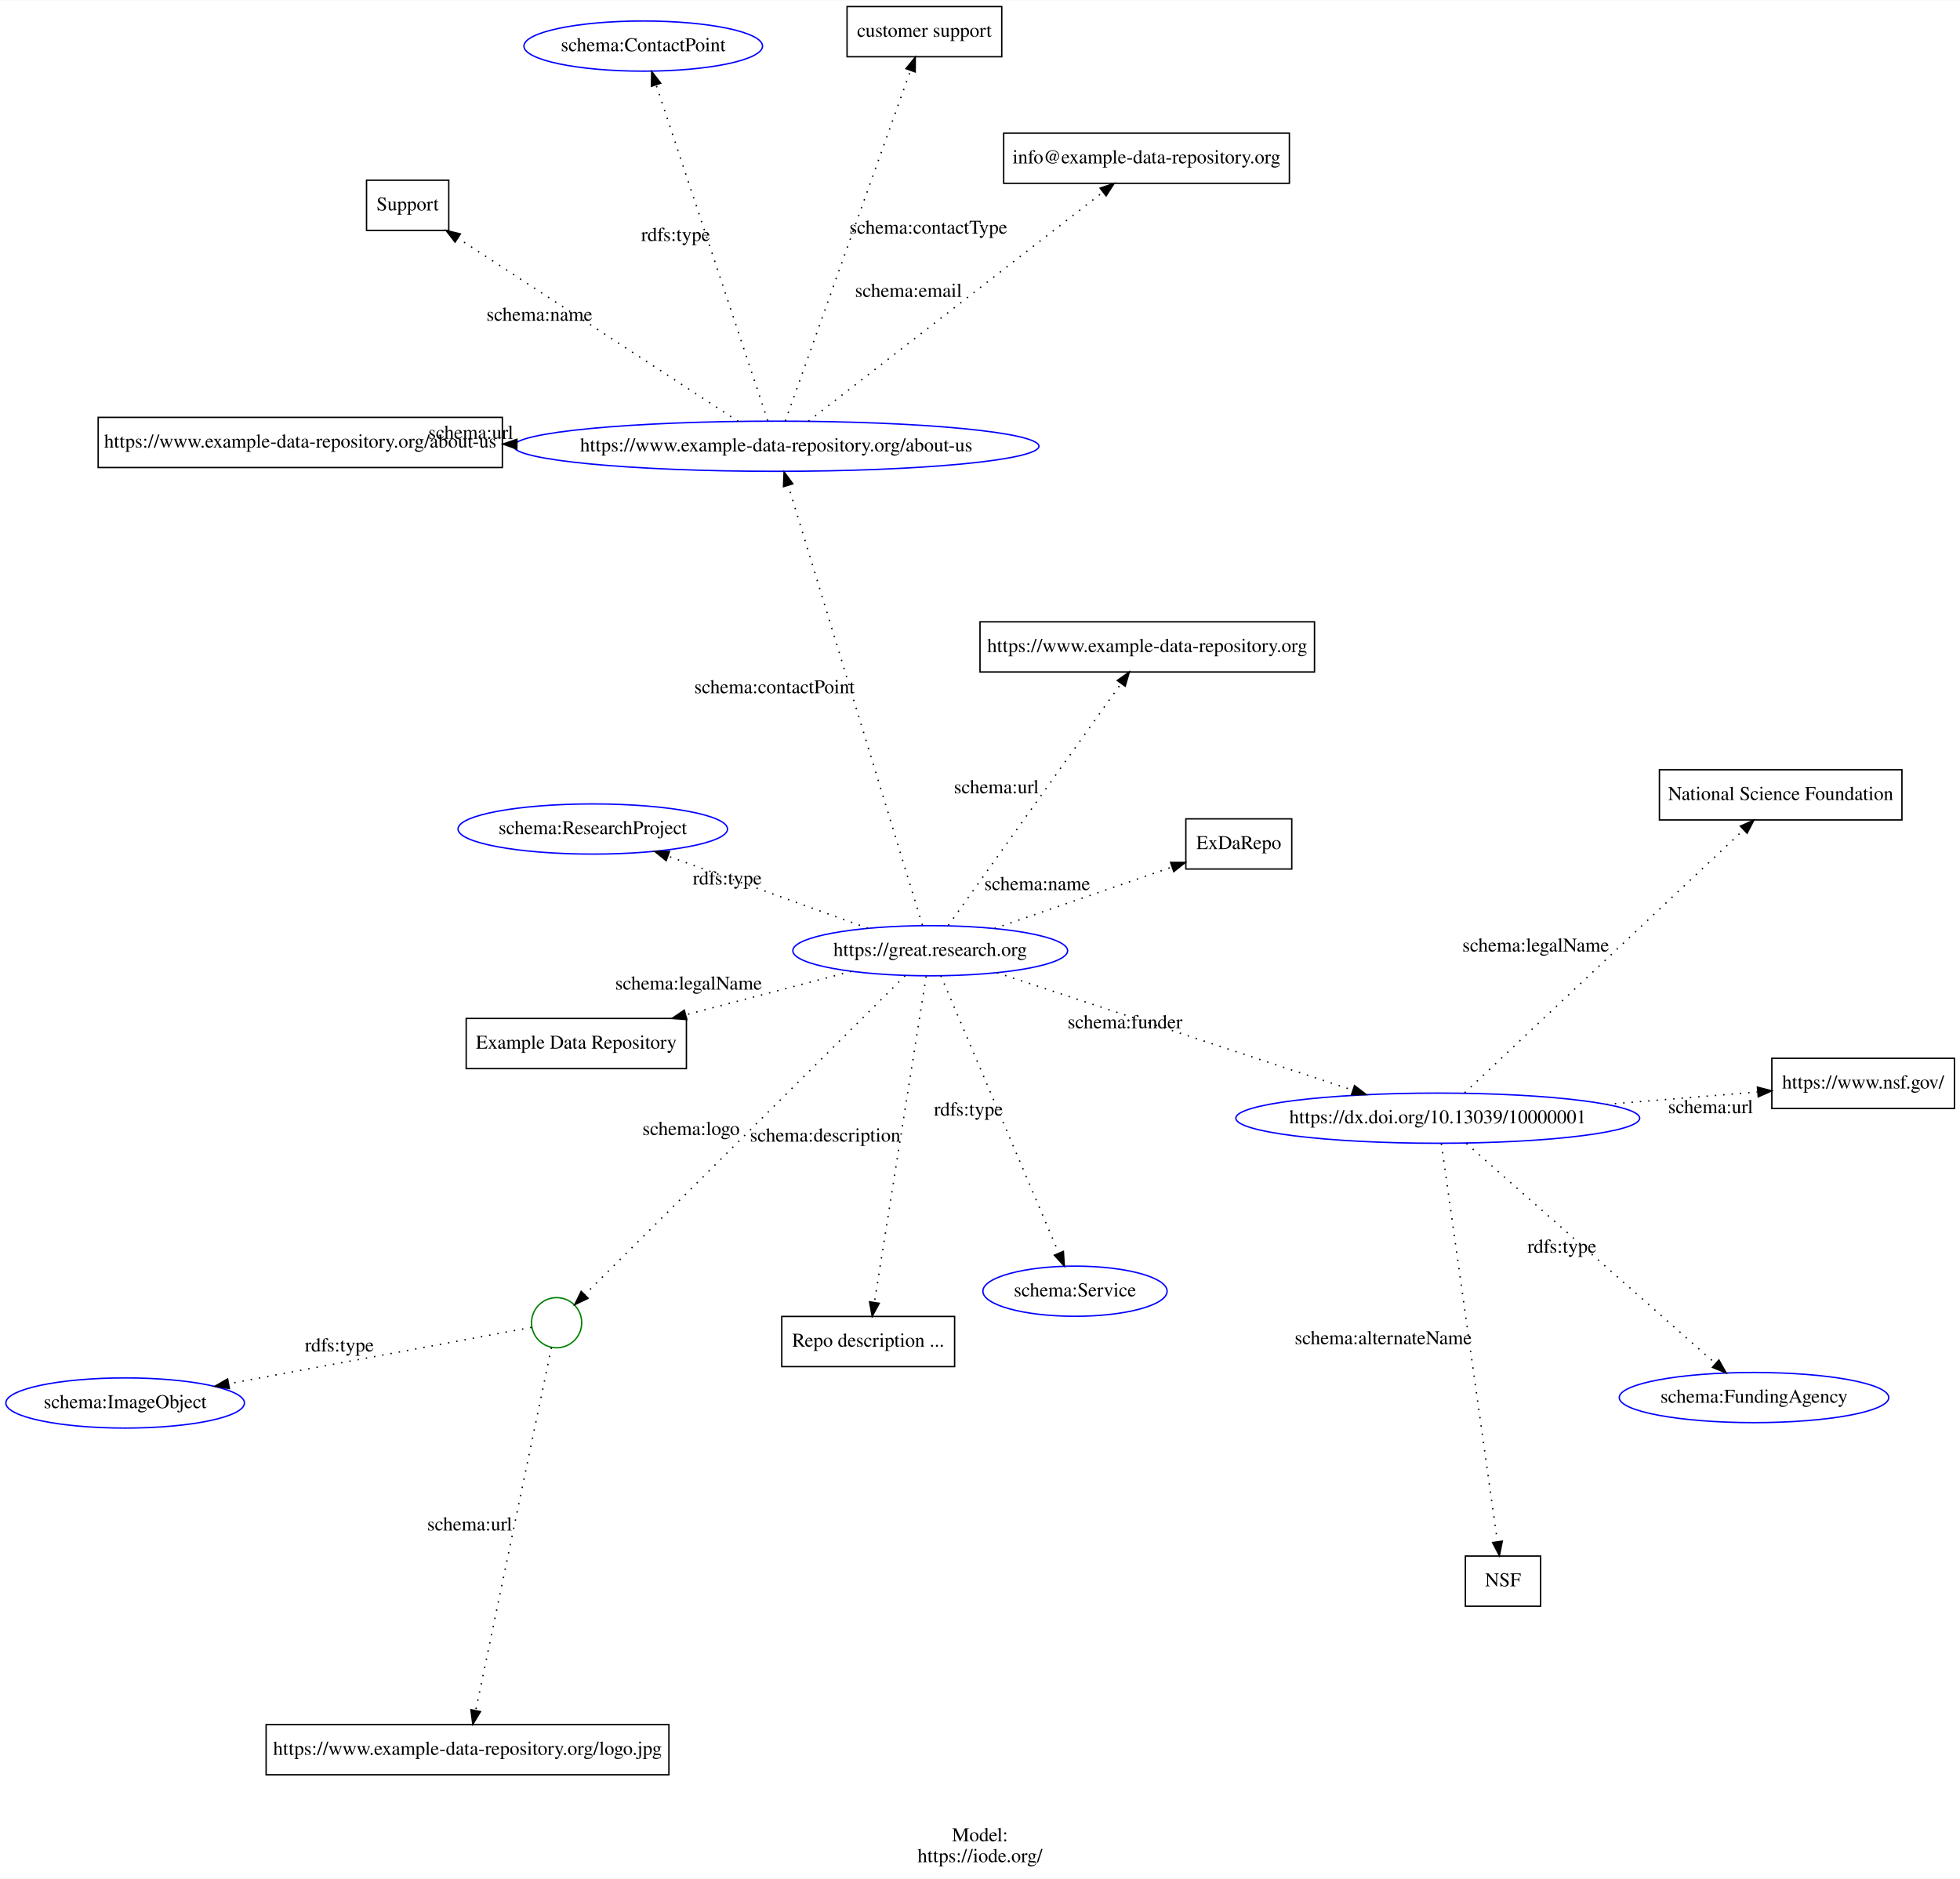
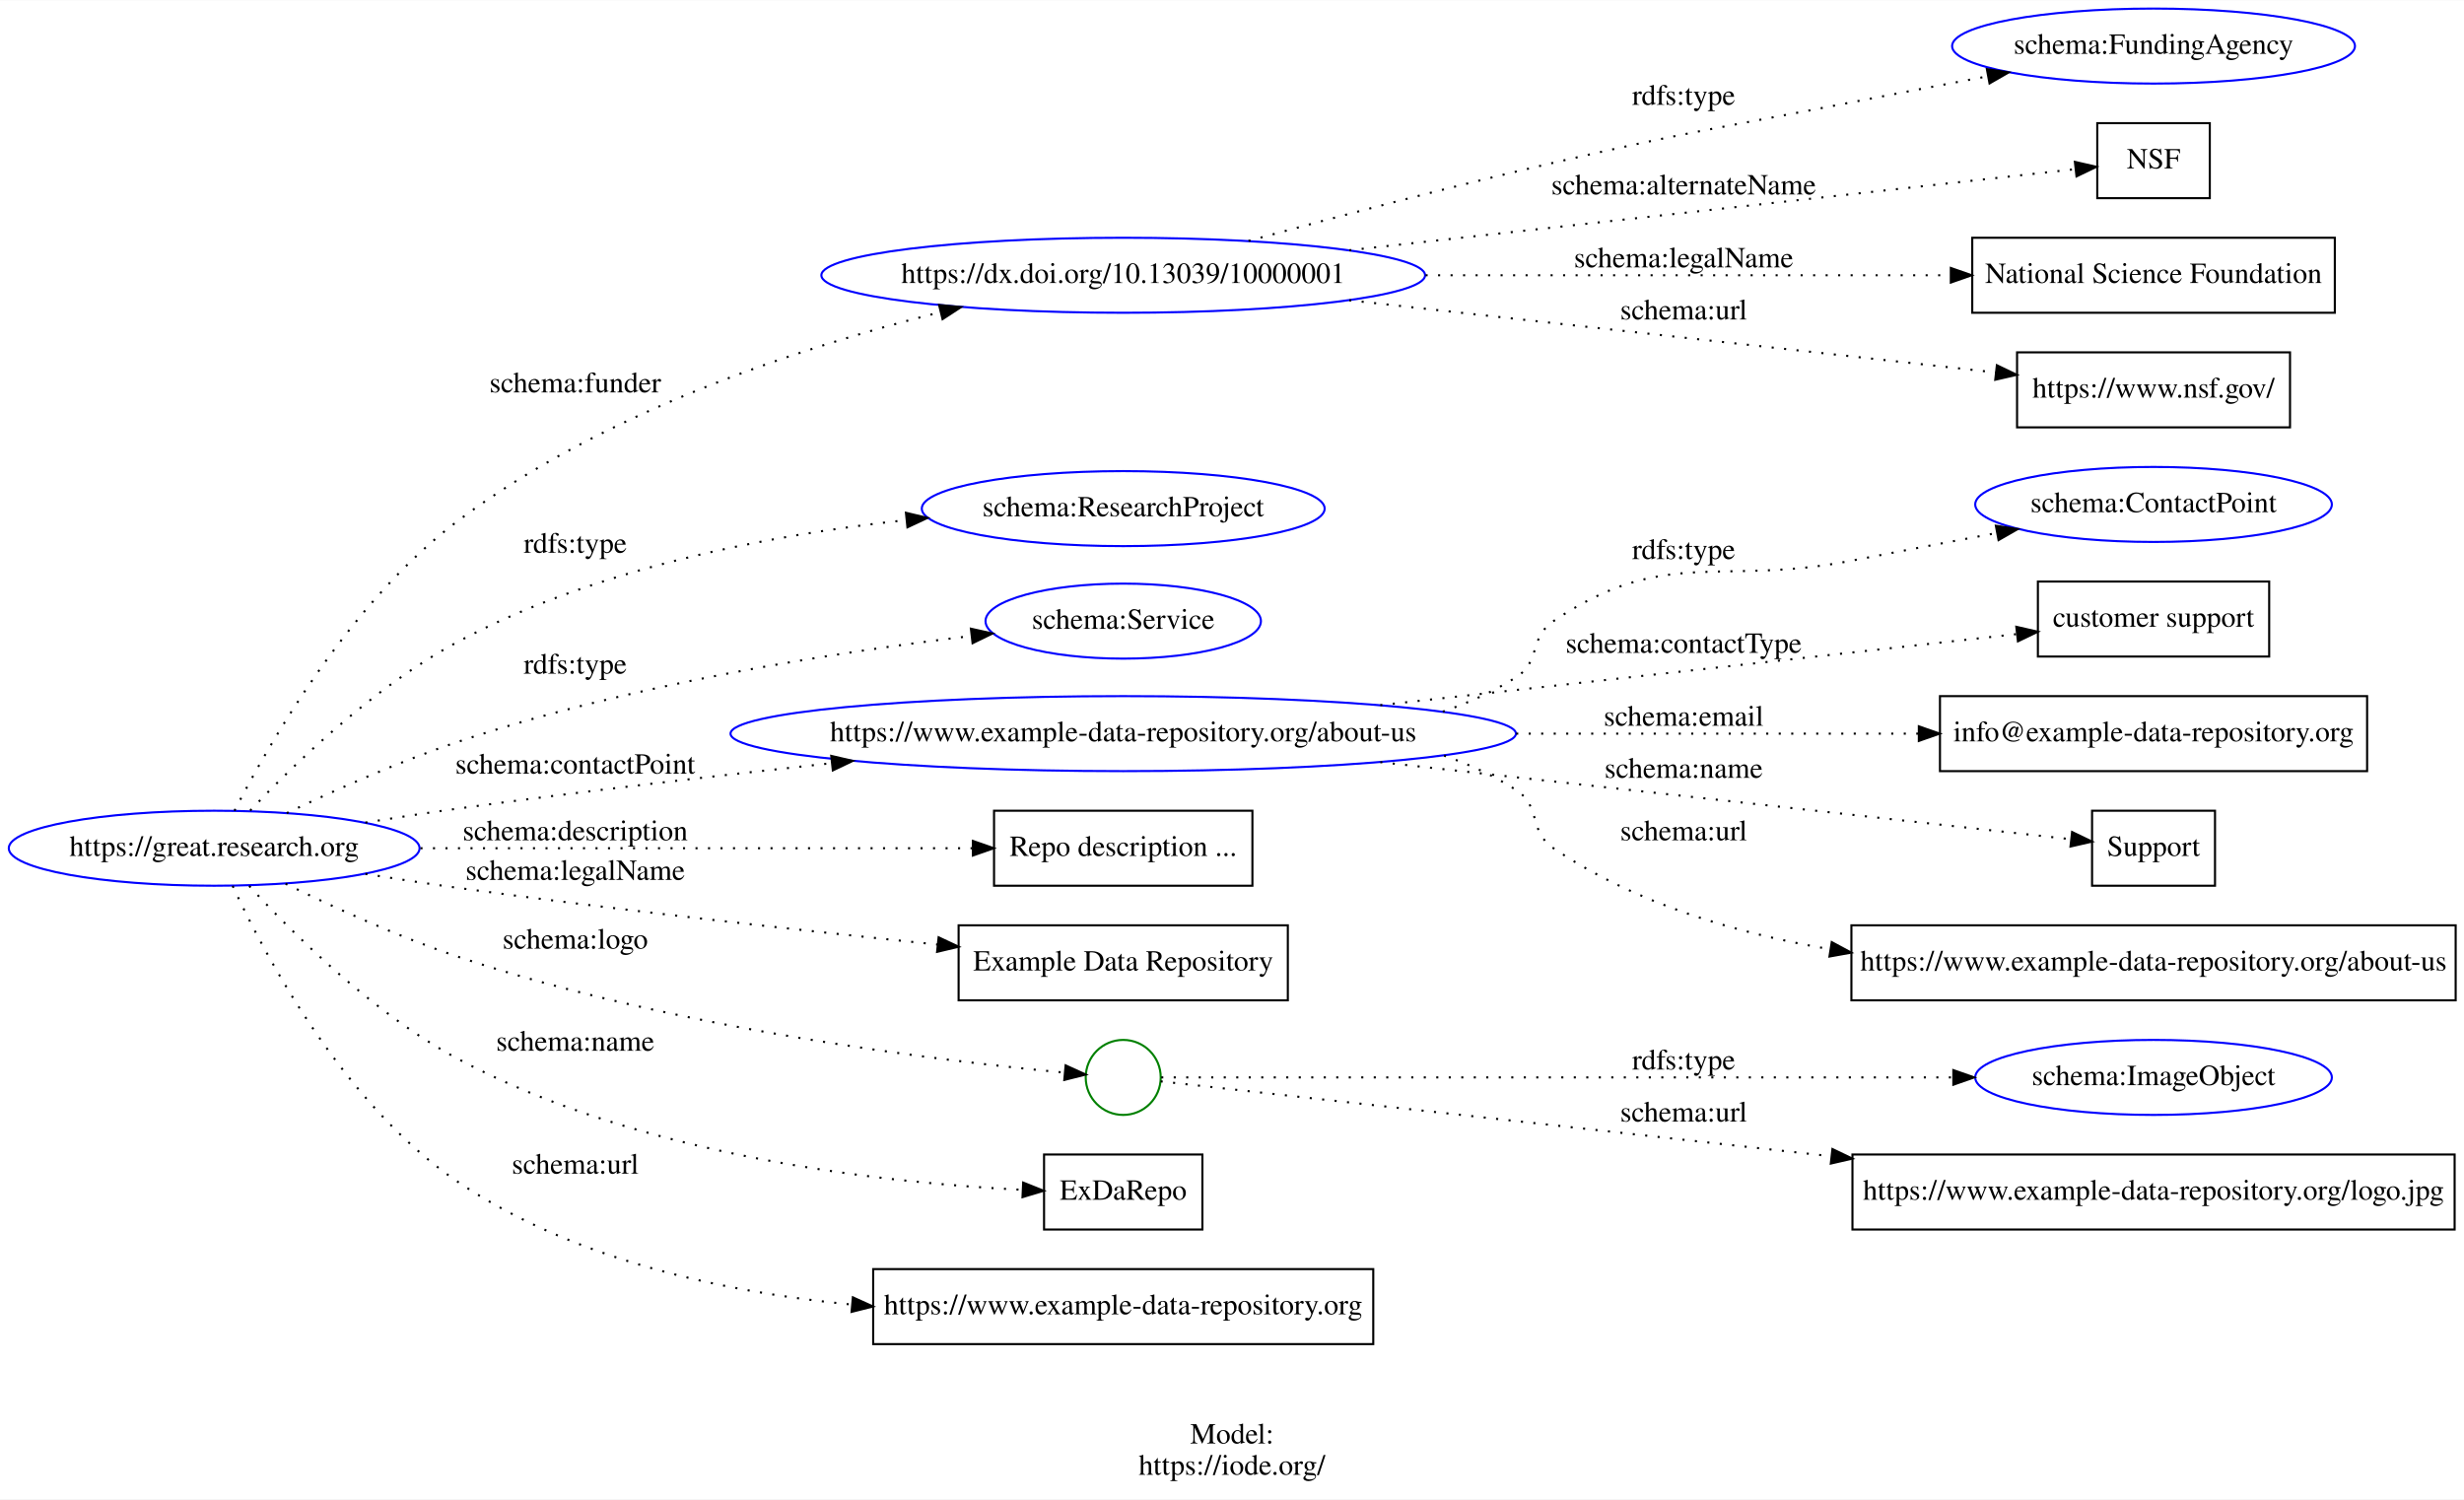
- <svg xmlns="http://www.w3.org/2000/svg" width="1406pt" height="1348pt" viewBox="0.00 0.00 1406.28 1347.84">
-   <g id="graph0" class="graph" transform="scale(1 1) rotate(0) translate(4 1343.84)">
-     <polygon fill="white" stroke="transparent" points="-4,4 -4,-1343.84 1402.28,-1343.84 1402.28,4 -4,4" />
-     <text text-anchor="middle" x="699.14" y="-22.8" font-family="Times,serif" font-size="14.00">Model:</text>
-     <text text-anchor="middle" x="699.14" y="-7.8" font-family="Times,serif" font-size="14.00">https://iode.org/</text>
+ <svg xmlns="http://www.w3.org/2000/svg" width="1183pt" height="720pt" viewBox="0.00 0.00 1182.55 719.50">
+   <g id="graph0" class="graph" transform="scale(1 1) rotate(0) translate(4 715.5)">
+     <polygon fill="white" stroke="transparent" points="-4,4 -4,-715.5 1178.55,-715.5 1178.55,4 -4,4" />
+     <text text-anchor="middle" x="587.27" y="-22.8" font-family="Times,serif" font-size="14.00">Model:</text>
+     <text text-anchor="middle" x="587.27" y="-7.8" font-family="Times,serif" font-size="14.00">https://iode.org/</text>
    <g id="node1" class="node">
-       <ellipse fill="none" stroke="blue" cx="1027.58" cy="-541.67" rx="144.87" ry="18" />
-       <text text-anchor="middle" x="1027.58" y="-537.97" font-family="Times,serif" font-size="14.00">https://dx.doi.org/10.13039/10000001</text>
+       <ellipse fill="none" stroke="blue" cx="535.07" cy="-583.5" rx="144.87" ry="18" />
+       <text text-anchor="middle" x="535.07" y="-579.8" font-family="Times,serif" font-size="14.00">https://dx.doi.org/10.13039/10000001</text>
    </g>
    <g id="node2" class="node">
-       <ellipse fill="none" stroke="blue" cx="1254.49" cy="-341.19" rx="96.68" ry="18" />
-       <text text-anchor="middle" x="1254.49" y="-337.49" font-family="Times,serif" font-size="14.00">schema:FundingAgency</text>
+       <ellipse fill="none" stroke="blue" cx="1029.55" cy="-693.5" rx="96.68" ry="18" />
+       <text text-anchor="middle" x="1029.55" y="-689.8" font-family="Times,serif" font-size="14.00">schema:FundingAgency</text>
    </g>
    <g id="edge1" class="edge">
-       <path fill="none" stroke="black" stroke-dasharray="1,5" d="M1048.12,-523.52C1089.06,-487.35 1180.86,-406.24 1226.96,-365.51" />
-       <polygon fill="black" stroke="black" points="1229.31,-368.11 1234.49,-358.86 1224.67,-362.86 1229.31,-368.11" />
-       <text text-anchor="middle" x="1116.66" y="-445.12" font-family="Times,serif" font-size="14.00">rdfs:type</text>
+       <path fill="none" stroke="black" stroke-dasharray="1,5" d="M595.19,-599.99C636.13,-611.18 691.97,-625.97 741.55,-637.5 804.71,-652.19 820.9,-654.08 884.55,-666.5 905.78,-670.64 928.79,-675.01 950.06,-679" />
+       <polygon fill="black" stroke="black" points="949.55,-682.47 960.02,-680.86 950.84,-675.58 949.55,-682.47" />
+       <text text-anchor="middle" x="804.05" y="-665.3" font-family="Times,serif" font-size="14.00">rdfs:type</text>
    </g>
    <g id="node3" class="node">
-       <polygon fill="none" stroke="black" points="1047.38,-191.46 1047.38,-227.46 1101.38,-227.46 1101.38,-191.46 1047.38,-191.46" />
-       <text text-anchor="middle" x="1074.38" y="-205.76" font-family="Times,serif" font-size="14.00">NSF</text>
+       <polygon fill="none" stroke="black" points="1002.55,-620.5 1002.55,-656.5 1056.55,-656.5 1056.55,-620.5 1002.55,-620.5" />
+       <text text-anchor="middle" x="1029.55" y="-634.8" font-family="Times,serif" font-size="14.00">NSF</text>
    </g>
    <g id="edge2" class="edge">
-       <path fill="none" stroke="black" stroke-dasharray="1,5" d="M1030.16,-523.33C1037.91,-468.32 1061.01,-304.34 1070.37,-237.89" />
-       <polygon fill="black" stroke="black" points="1073.87,-238.13 1071.8,-227.74 1066.94,-237.15 1073.87,-238.13" />
-       <text text-anchor="middle" x="988.46" y="-379.47" font-family="Times,serif" font-size="14.00">schema:alternateName</text>
+       <path fill="none" stroke="black" stroke-dasharray="1,5" d="M643.53,-595.5C753.87,-607.82 919.38,-626.31 992.09,-634.43" />
+       <polygon fill="black" stroke="black" points="991.8,-637.92 1002.13,-635.55 992.58,-630.96 991.8,-637.92" />
+       <text text-anchor="middle" x="804.05" y="-622.3" font-family="Times,serif" font-size="14.00">schema:alternateName</text>
    </g>
    <g id="node4" class="node">
-       <polygon fill="none" stroke="black" points="1186.62,-755.68 1186.62,-791.68 1360.62,-791.68 1360.62,-755.68 1186.62,-755.68" />
-       <text text-anchor="middle" x="1273.62" y="-769.98" font-family="Times,serif" font-size="14.00">National Science Foundation</text>
+       <polygon fill="none" stroke="black" points="942.55,-565.5 942.55,-601.5 1116.55,-601.5 1116.55,-565.5 942.55,-565.5" />
+       <text text-anchor="middle" x="1029.55" y="-579.8" font-family="Times,serif" font-size="14.00">National Science Foundation</text>
    </g>
    <g id="edge3" class="edge">
-       <path fill="none" stroke="black" stroke-dasharray="1,5" d="M1046.89,-559.87C1090.54,-601.04 1196.94,-701.37 1246.89,-748.47" />
-       <polygon fill="black" stroke="black" points="1244.72,-751.24 1254.4,-755.55 1249.53,-746.15 1244.72,-751.24" />
-       <text text-anchor="middle" x="1097.87" y="-661.25" font-family="Times,serif" font-size="14.00">schema:legalName</text>
+       <path fill="none" stroke="black" stroke-dasharray="1,5" d="M680.17,-583.5C761.2,-583.5 860.17,-583.5 931.89,-583.5" />
+       <polygon fill="black" stroke="black" points="932.26,-587 942.26,-583.5 932.26,-580 932.26,-587" />
+       <text text-anchor="middle" x="804.05" y="-587.3" font-family="Times,serif" font-size="14.00">schema:legalName</text>
    </g>
    <g id="node5" class="node">
-       <polygon fill="none" stroke="black" points="1267.28,-548.65 1267.28,-584.65 1398.28,-584.65 1398.28,-548.65 1267.28,-548.65" />
-       <text text-anchor="middle" x="1332.78" y="-562.95" font-family="Times,serif" font-size="14.00">https://www.nsf.gov/</text>
+       <polygon fill="none" stroke="black" points="964.05,-510.5 964.05,-546.5 1095.05,-546.5 1095.05,-510.5 964.05,-510.5" />
+       <text text-anchor="middle" x="1029.55" y="-524.8" font-family="Times,serif" font-size="14.00">https://www.nsf.gov/</text>
    </g>
    <g id="edge4" class="edge">
-       <path fill="none" stroke="black" stroke-dasharray="1,5" d="M1148.64,-551.58C1185.14,-554.57 1224.14,-557.76 1256.82,-560.43" />
-       <polygon fill="black" stroke="black" points="1256.94,-563.95 1267.2,-561.28 1257.52,-556.98 1256.94,-563.95" />
-       <text text-anchor="middle" x="1223.29" y="-545.24" font-family="Times,serif" font-size="14.00">schema:url</text>
+       <path fill="none" stroke="black" stroke-dasharray="1,5" d="M643.53,-571.5C737.4,-561.01 871.22,-546.07 953.84,-536.84" />
+       <polygon fill="black" stroke="black" points="954.36,-540.31 963.9,-535.72 953.58,-533.35 954.36,-540.31" />
+       <text text-anchor="middle" x="804.05" y="-562.3" font-family="Times,serif" font-size="14.00">schema:url</text>
    </g>
    <g id="node6" class="node">
-       <ellipse fill="none" stroke="blue" cx="663.42" cy="-661.83" rx="98.58" ry="18" />
-       <text text-anchor="middle" x="663.42" y="-658.13" font-family="Times,serif" font-size="14.00">https://great.research.org</text>
+       <ellipse fill="none" stroke="blue" cx="98.79" cy="-308.5" rx="98.58" ry="18" />
+       <text text-anchor="middle" x="98.79" y="-304.8" font-family="Times,serif" font-size="14.00">https://great.research.org</text>
    </g>
    <g id="edge9" class="edge">
-       <path fill="none" stroke="black" stroke-dasharray="1,5" d="M711.4,-645.99C776.97,-624.36 894.62,-585.54 966.44,-561.84" />
-       <polygon fill="black" stroke="black" points="967.86,-565.06 976.26,-558.6 965.67,-558.41 967.86,-565.06" />
-       <text text-anchor="middle" x="803.18" y="-606.15" font-family="Times,serif" font-size="14.00">schema:funder</text>
+       <path fill="none" stroke="black" stroke-dasharray="1,5" d="M108.53,-326.46C125.08,-358.71 164.03,-426.71 215.58,-465.5 284.74,-517.54 379.29,-548.7 447.38,-565.81" />
+       <polygon fill="black" stroke="black" points="446.69,-569.24 457.23,-568.23 448.36,-562.44 446.69,-569.24" />
+       <text text-anchor="middle" x="272.08" y="-527.3" font-family="Times,serif" font-size="14.00">schema:funder</text>
    </g>
    <g id="node7" class="node">
-       <ellipse fill="none" stroke="blue" cx="421.31" cy="-749.17" rx="96.68" ry="18" />
-       <text text-anchor="middle" x="421.31" y="-745.47" font-family="Times,serif" font-size="14.00">schema:ResearchProject</text>
+       <ellipse fill="none" stroke="blue" cx="535.07" cy="-471.5" rx="96.68" ry="18" />
+       <text text-anchor="middle" x="535.07" y="-467.8" font-family="Times,serif" font-size="14.00">schema:ResearchProject</text>
    </g>
    <g id="edge5" class="edge">
-       <path fill="none" stroke="black" stroke-dasharray="1,5" d="M618.73,-677.95C578.21,-692.57 518.39,-714.15 475.23,-729.72" />
-       <polygon fill="black" stroke="black" points="473.96,-726.46 465.74,-733.14 476.33,-733.04 473.96,-726.46" />
-       <text text-anchor="middle" x="517.81" y="-709.32" font-family="Times,serif" font-size="14.00">rdfs:type</text>
+       <path fill="none" stroke="black" stroke-dasharray="1,5" d="M116.05,-326.55C136.99,-348.72 175.47,-386.04 215.58,-407.5 282.02,-443.05 365.85,-458.92 430.83,-465.98" />
+       <polygon fill="black" stroke="black" points="430.79,-469.49 441.09,-467.04 431.51,-462.53 430.79,-469.49" />
+       <text text-anchor="middle" x="272.08" y="-450.3" font-family="Times,serif" font-size="14.00">rdfs:type</text>
    </g>
    <g id="node8" class="node">
-       <ellipse fill="none" stroke="blue" cx="767.3" cy="-417.5" rx="66.09" ry="18" />
-       <text text-anchor="middle" x="767.3" y="-413.8" font-family="Times,serif" font-size="14.00">schema:Service</text>
+       <ellipse fill="none" stroke="blue" cx="535.07" cy="-417.5" rx="66.09" ry="18" />
+       <text text-anchor="middle" x="535.07" y="-413.8" font-family="Times,serif" font-size="14.00">schema:Service</text>
    </g>
    <g id="edge6" class="edge">
-       <path fill="none" stroke="black" stroke-dasharray="1,5" d="M671.05,-643.86C689.07,-601.5 734.28,-495.17 755.7,-444.79" />
-       <polygon fill="black" stroke="black" points="758.96,-446.07 759.65,-435.49 752.52,-443.33 758.96,-446.07" />
-       <text text-anchor="middle" x="690.84" y="-543.52" font-family="Times,serif" font-size="14.00">rdfs:type</text>
+       <path fill="none" stroke="black" stroke-dasharray="1,5" d="M133.6,-325.35C156.35,-336.2 187.26,-350 215.58,-359.5 297.77,-387.07 396.54,-402.47 462.07,-410.36" />
+       <polygon fill="black" stroke="black" points="461.96,-413.87 472.3,-411.56 462.77,-406.92 461.96,-413.87" />
+       <text text-anchor="middle" x="272.08" y="-392.3" font-family="Times,serif" font-size="14.00">rdfs:type</text>
    </g>
    <g id="node9" class="node">
-       <ellipse fill="none" stroke="blue" cx="552.96" cy="-1023.84" rx="188.47" ry="18" />
-       <text text-anchor="middle" x="552.96" y="-1020.14" font-family="Times,serif" font-size="14.00">https://www.example-data-repository.org/about-us</text>
+       <ellipse fill="none" stroke="blue" cx="535.07" cy="-363.5" rx="188.47" ry="18" />
+       <text text-anchor="middle" x="535.07" y="-359.8" font-family="Times,serif" font-size="14.00">https://www.example-data-repository.org/about-us</text>
    </g>
    <g id="edge7" class="edge">
-       <path fill="none" stroke="black" stroke-dasharray="1,5" d="M657.79,-680.28C639.73,-739.47 583.16,-924.84 561.51,-995.81" />
-       <polygon fill="black" stroke="black" points="558.15,-994.84 558.57,-1005.42 564.84,-996.88 558.15,-994.84" />
-       <text text-anchor="middle" x="551.69" y="-846.6" font-family="Times,serif" font-size="14.00">schema:contactPoint</text>
+       <path fill="none" stroke="black" stroke-dasharray="1,5" d="M171.36,-320.82C185.97,-323.17 201.26,-325.52 215.58,-327.5 274.34,-335.64 339.38,-343.24 395.29,-349.34" />
+       <polygon fill="black" stroke="black" points="394.94,-352.82 405.26,-350.42 395.7,-345.86 394.94,-352.82" />
+       <text text-anchor="middle" x="272.08" y="-344.3" font-family="Times,serif" font-size="14.00">schema:contactPoint</text>
    </g>
    <g id="node10" class="node">
-       <polygon fill="none" stroke="black" points="556.92,-363.39 556.92,-399.39 680.92,-399.39 680.92,-363.39 556.92,-363.39" />
-       <text text-anchor="middle" x="618.92" y="-377.69" font-family="Times,serif" font-size="14.00">Repo description ...</text>
+       <polygon fill="none" stroke="black" points="473.07,-290.5 473.07,-326.5 597.07,-326.5 597.07,-290.5 473.07,-290.5" />
+       <text text-anchor="middle" x="535.07" y="-304.8" font-family="Times,serif" font-size="14.00">Repo description ...</text>
    </g>
    <g id="edge8" class="edge">
-       <path fill="none" stroke="black" stroke-dasharray="1,5" d="M660.5,-643.43C652.9,-595.58 632.5,-466.98 623.41,-409.65" />
-       <polygon fill="black" stroke="black" points="626.82,-408.82 621.79,-399.5 619.9,-409.92 626.82,-408.82" />
-       <text text-anchor="middle" x="588.08" y="-524.86" font-family="Times,serif" font-size="14.00">schema:description</text>
+       <path fill="none" stroke="black" stroke-dasharray="1,5" d="M197.79,-308.5C278.27,-308.5 390.36,-308.5 462.57,-308.5" />
+       <polygon fill="black" stroke="black" points="462.93,-312 472.93,-308.5 462.93,-305 462.93,-312" />
+       <text text-anchor="middle" x="272.08" y="-312.3" font-family="Times,serif" font-size="14.00">schema:description</text>
    </g>
    <g id="node11" class="node">
-       <polygon fill="none" stroke="black" points="330.49,-577.24 330.49,-613.24 488.49,-613.24 488.49,-577.24 330.49,-577.24" />
-       <text text-anchor="middle" x="409.49" y="-591.54" font-family="Times,serif" font-size="14.00">Example Data Repository</text>
+       <polygon fill="none" stroke="black" points="456.07,-235.5 456.07,-271.5 614.07,-271.5 614.07,-235.5 456.07,-235.5" />
+       <text text-anchor="middle" x="535.07" y="-249.8" font-family="Times,serif" font-size="14.00">Example Data Repository</text>
    </g>
    <g id="edge10" class="edge">
-       <path fill="none" stroke="black" stroke-dasharray="1,5" d="M606.75,-646.97C571.86,-637.82 526.63,-625.96 488.29,-615.91" />
-       <polygon fill="black" stroke="black" points="488.75,-612.41 478.19,-613.26 486.97,-619.18 488.75,-612.41" />
-       <text text-anchor="middle" x="490.07" y="-633.94" font-family="Times,serif" font-size="14.00">schema:legalName</text>
+       <path fill="none" stroke="black" stroke-dasharray="1,5" d="M171.36,-296.18C185.97,-293.83 201.26,-291.48 215.58,-289.5 293.28,-278.74 381.97,-268.92 445.99,-262.26" />
+       <polygon fill="black" stroke="black" points="446.47,-265.73 456.05,-261.22 445.74,-258.77 446.47,-265.73" />
+       <text text-anchor="middle" x="272.08" y="-293.3" font-family="Times,serif" font-size="14.00">schema:legalName</text>
    </g>
    <g id="node12" class="node">
-       <ellipse fill="none" stroke="green" cx="395.37" cy="-394.9" rx="18" ry="18" />
+       <ellipse fill="none" stroke="green" cx="535.07" cy="-198.5" rx="18" ry="18" />
    </g>
    <g id="edge11" class="edge">
-       <path fill="none" stroke="black" stroke-dasharray="1,5" d="M645.41,-643.9C597.29,-595.98 465.93,-465.16 415.47,-414.92" />
-       <polygon fill="black" stroke="black" points="417.92,-412.42 408.37,-407.84 412.98,-417.38 417.92,-412.42" />
-       <text text-anchor="middle" x="491.82" y="-529.6" font-family="Times,serif" font-size="14.00">schema:logo</text>
+       <path fill="none" stroke="black" stroke-dasharray="1,5" d="M133.04,-291.46C155.81,-280.32 186.96,-266.1 215.58,-256.5 319.99,-221.48 451.14,-206.09 506.94,-200.8" />
+       <polygon fill="black" stroke="black" points="507.42,-204.27 517.06,-199.87 506.79,-197.3 507.42,-204.27" />
+       <text text-anchor="middle" x="272.08" y="-260.3" font-family="Times,serif" font-size="14.00">schema:logo</text>
    </g>
    <g id="node13" class="node">
-       <polygon fill="none" stroke="black" points="846.83,-720.46 846.83,-756.46 922.83,-756.46 922.83,-720.46 846.83,-720.46" />
-       <text text-anchor="middle" x="884.83" y="-734.76" font-family="Times,serif" font-size="14.00">ExDaRepo</text>
+       <polygon fill="none" stroke="black" points="497.07,-125.5 497.07,-161.5 573.07,-161.5 573.07,-125.5 497.07,-125.5" />
+       <text text-anchor="middle" x="535.07" y="-139.8" font-family="Times,serif" font-size="14.00">ExDaRepo</text>
    </g>
    <g id="edge12" class="edge">
-       <path fill="none" stroke="black" stroke-dasharray="1,5" d="M709.56,-677.8C746.79,-690.68 798.99,-708.75 836.73,-721.81" />
-       <polygon fill="black" stroke="black" points="835.89,-725.22 846.48,-725.19 838.18,-718.61 835.89,-725.22" />
-       <text text-anchor="middle" x="740.21" y="-705.36" font-family="Times,serif" font-size="14.00">schema:name</text>
+       <path fill="none" stroke="black" stroke-dasharray="1,5" d="M115.59,-290.42C136.34,-267.78 174.92,-229.33 215.58,-207.5 303.37,-160.37 421.66,-147.81 486.55,-144.55" />
+       <polygon fill="black" stroke="black" points="487.05,-148.03 496.88,-144.09 486.73,-141.04 487.05,-148.03" />
+       <text text-anchor="middle" x="272.08" y="-211.3" font-family="Times,serif" font-size="14.00">schema:name</text>
    </g>
    <g id="node14" class="node">
-       <polygon fill="none" stroke="black" points="699.14,-861.85 699.14,-897.85 939.14,-897.85 939.14,-861.85 699.14,-861.85" />
-       <text text-anchor="middle" x="819.14" y="-876.15" font-family="Times,serif" font-size="14.00">https://www.example-data-repository.org</text>
+       <polygon fill="none" stroke="black" points="415.07,-70.5 415.07,-106.5 655.07,-106.5 655.07,-70.5 415.07,-70.5" />
+       <text text-anchor="middle" x="535.07" y="-84.8" font-family="Times,serif" font-size="14.00">https://www.example-data-repository.org</text>
    </g>
    <g id="edge13" class="edge">
-       <path fill="none" stroke="black" stroke-dasharray="1,5" d="M676.43,-680.04C703.97,-718.61 768.29,-808.66 800.32,-853.51" />
-       <polygon fill="black" stroke="black" points="797.62,-855.74 806.28,-861.84 803.31,-851.67 797.62,-855.74" />
-       <text text-anchor="middle" x="710.88" y="-774.79" font-family="Times,serif" font-size="14.00">schema:url</text>
+       <path fill="none" stroke="black" stroke-dasharray="1,5" d="M107.66,-290.42C123.2,-256.97 161.08,-185.43 215.58,-148.5 270.73,-111.13 343,-95.49 404.75,-89.48" />
+       <polygon fill="black" stroke="black" points="405.32,-92.94 414.96,-88.56 404.69,-85.97 405.32,-92.94" />
+       <text text-anchor="middle" x="272.08" y="-152.3" font-family="Times,serif" font-size="14.00">schema:url</text>
    </g>
    <g id="node15" class="node">
-       <ellipse fill="none" stroke="blue" cx="457.51" cy="-1310.99" rx="85.59" ry="18" />
-       <text text-anchor="middle" x="457.51" y="-1307.29" font-family="Times,serif" font-size="14.00">schema:ContactPoint</text>
+       <ellipse fill="none" stroke="blue" cx="1029.55" cy="-473.5" rx="85.59" ry="18" />
+       <text text-anchor="middle" x="1029.55" y="-469.8" font-family="Times,serif" font-size="14.00">schema:ContactPoint</text>
    </g>
    <g id="edge14" class="edge">
-       <path fill="none" stroke="black" stroke-dasharray="1,5" d="M546.84,-1042.24C530.58,-1091.16 486.19,-1224.72 466.79,-1283.08" />
-       <polygon fill="black" stroke="black" points="463.41,-1282.15 463.58,-1292.74 470.05,-1284.35 463.41,-1282.15" />
-       <text text-anchor="middle" x="480.75" y="-1171.15" font-family="Times,serif" font-size="14.00">rdfs:type</text>
+       <path fill="none" stroke="black" stroke-dasharray="1,5" d="M688.44,-374.06C700.81,-378.27 712.7,-383.66 723.55,-390.5 735.75,-398.2 729.58,-409.46 741.55,-417.5 795.38,-453.66 820.9,-434.08 884.55,-446.5 907.17,-450.91 931.82,-455.59 954.23,-459.78" />
+       <polygon fill="black" stroke="black" points="953.88,-463.28 964.35,-461.67 955.17,-456.4 953.88,-463.28" />
+       <text text-anchor="middle" x="804.05" y="-447.3" font-family="Times,serif" font-size="14.00">rdfs:type</text>
    </g>
    <g id="node16" class="node">
-       <polygon fill="none" stroke="black" points="603.75,-1303.34 603.75,-1339.34 714.75,-1339.34 714.75,-1303.34 603.75,-1303.34" />
-       <text text-anchor="middle" x="659.25" y="-1317.64" font-family="Times,serif" font-size="14.00">customer support</text>
+       <polygon fill="none" stroke="black" points="974.05,-400.5 974.05,-436.5 1085.05,-436.5 1085.05,-400.5 974.05,-400.5" />
+       <text text-anchor="middle" x="1029.55" y="-414.8" font-family="Times,serif" font-size="14.00">customer support</text>
    </g>
    <g id="edge15" class="edge">
-       <path fill="none" stroke="black" stroke-dasharray="1,5" d="M559.45,-1042C577.38,-1092.21 627.73,-1233.13 649.27,-1293.41" />
-       <polygon fill="black" stroke="black" points="646.05,-1294.79 652.71,-1303.03 652.64,-1292.44 646.05,-1294.79" />
-       <text text-anchor="middle" x="662.09" y="-1176.36" font-family="Times,serif" font-size="14.00">schema:contactType</text>
+       <path fill="none" stroke="black" stroke-dasharray="1,5" d="M658.44,-377.17C755.22,-387.97 886.53,-402.64 963.92,-411.28" />
+       <polygon fill="black" stroke="black" points="963.69,-414.78 974.02,-412.41 964.47,-407.82 963.69,-414.78" />
+       <text text-anchor="middle" x="804.05" y="-402.3" font-family="Times,serif" font-size="14.00">schema:contactType</text>
    </g>
    <g id="node17" class="node">
-       <polygon fill="none" stroke="black" points="716.12,-1212.51 716.12,-1248.51 921.12,-1248.51 921.12,-1212.51 716.12,-1212.51" />
-       <text text-anchor="middle" x="818.62" y="-1226.81" font-family="Times,serif" font-size="14.00">info@example-data-repository.org</text>
+       <polygon fill="none" stroke="black" points="927.05,-345.5 927.05,-381.5 1132.05,-381.5 1132.05,-345.5 927.05,-345.5" />
+       <text text-anchor="middle" x="1029.55" y="-359.8" font-family="Times,serif" font-size="14.00">info@example-data-repository.org</text>
    </g>
    <g id="edge16" class="edge">
-       <path fill="none" stroke="black" stroke-dasharray="1,5" d="M576.07,-1041.82C623.76,-1078.92 733.13,-1164 787.19,-1206.06" />
-       <polygon fill="black" stroke="black" points="785.33,-1209.05 795.37,-1212.43 789.63,-1203.52 785.33,-1209.05" />
-       <text text-anchor="middle" x="647.82" y="-1131" font-family="Times,serif" font-size="14.00">schema:email</text>
+       <path fill="none" stroke="black" stroke-dasharray="1,5" d="M723.66,-363.5C788.79,-363.5 859.74,-363.5 916.79,-363.5" />
+       <polygon fill="black" stroke="black" points="916.91,-367 926.91,-363.5 916.91,-360 916.91,-367" />
+       <text text-anchor="middle" x="804.05" y="-367.3" font-family="Times,serif" font-size="14.00">schema:email</text>
    </g>
    <g id="node18" class="node">
-       <polygon fill="none" stroke="black" points="258.98,-1178.74 258.98,-1214.74 317.98,-1214.74 317.98,-1178.74 258.98,-1178.74" />
-       <text text-anchor="middle" x="288.48" y="-1193.04" font-family="Times,serif" font-size="14.00">Support</text>
+       <polygon fill="none" stroke="black" points="1000.05,-290.5 1000.05,-326.5 1059.05,-326.5 1059.05,-290.5 1000.05,-290.5" />
+       <text text-anchor="middle" x="1029.55" y="-304.8" font-family="Times,serif" font-size="14.00">Support</text>
    </g>
    <g id="edge17" class="edge">
-       <path fill="none" stroke="black" stroke-dasharray="1,5" d="M525.65,-1041.69C477.64,-1073.07 378.14,-1138.12 324.54,-1173.16" />
-       <polygon fill="black" stroke="black" points="322.49,-1170.32 316.03,-1178.72 326.32,-1176.18 322.49,-1170.32" />
-       <text text-anchor="middle" x="383.02" y="-1113.89" font-family="Times,serif" font-size="14.00">schema:name</text>
+       <path fill="none" stroke="black" stroke-dasharray="1,5" d="M658.44,-349.83C767.09,-337.7 919.26,-320.71 989.81,-312.83" />
+       <polygon fill="black" stroke="black" points="990.46,-316.28 1000.01,-311.69 989.69,-309.32 990.46,-316.28" />
+       <text text-anchor="middle" x="804.05" y="-342.3" font-family="Times,serif" font-size="14.00">schema:name</text>
    </g>
    <g id="node19" class="node">
-       <polygon fill="none" stroke="black" points="66.44,-1008.56 66.44,-1044.56 356.44,-1044.56 356.44,-1008.56 66.44,-1008.56" />
-       <text text-anchor="middle" x="211.44" y="-1022.86" font-family="Times,serif" font-size="14.00">https://www.example-data-repository.org/about-us</text>
+       <polygon fill="none" stroke="black" points="884.55,-235.5 884.55,-271.5 1174.55,-271.5 1174.55,-235.5 884.55,-235.5" />
+       <text text-anchor="middle" x="1029.55" y="-249.8" font-family="Times,serif" font-size="14.00">https://www.example-data-repository.org/about-us</text>
    </g>
    <g id="edge18" class="edge">
-       <path fill="none" stroke="black" stroke-dasharray="1,5" d="M364.72,-1025.34C364.55,-1025.34 364.39,-1025.34 364.22,-1025.34" />
-       <polygon fill="black" stroke="black" points="366.82,-1021.82 356.85,-1025.4 366.88,-1028.82 366.82,-1021.82" />
-       <text text-anchor="middle" x="333.78" y="-1029.14" font-family="Times,serif" font-size="14.00">schema:url</text>
+       <path fill="none" stroke="black" stroke-dasharray="1,5" d="M689.04,-352.97C701.21,-348.74 712.9,-343.35 723.55,-336.5 735.99,-328.5 729.29,-316.78 741.55,-308.5 780.41,-282.23 828.65,-267.76 874.41,-260" />
+       <polygon fill="black" stroke="black" points="875.11,-263.43 884.44,-258.39 874.01,-256.52 875.11,-263.43" />
+       <text text-anchor="middle" x="804.05" y="-312.3" font-family="Times,serif" font-size="14.00">schema:url</text>
    </g>
    <g id="node20" class="node">
-       <ellipse fill="none" stroke="blue" cx="85.79" cy="-337.29" rx="85.59" ry="18" />
-       <text text-anchor="middle" x="85.79" y="-333.59" font-family="Times,serif" font-size="14.00">schema:ImageObject</text>
+       <ellipse fill="none" stroke="blue" cx="1029.55" cy="-198.5" rx="85.59" ry="18" />
+       <text text-anchor="middle" x="1029.55" y="-194.8" font-family="Times,serif" font-size="14.00">schema:ImageObject</text>
    </g>
    <g id="edge19" class="edge">
-       <path fill="none" stroke="black" stroke-dasharray="1,5" d="M377.39,-391.55C335.98,-383.85 231.93,-364.48 160.02,-351.1" />
-       <polygon fill="black" stroke="black" points="160.57,-347.65 150.1,-349.26 159.29,-354.53 160.57,-347.65" />
-       <text text-anchor="middle" x="239.46" y="-374.25" font-family="Times,serif" font-size="14.00">rdfs:type</text>
+       <path fill="none" stroke="black" stroke-dasharray="1,5" d="M553.3,-198.5C612.77,-198.5 812.31,-198.5 933.11,-198.5" />
+       <polygon fill="black" stroke="black" points="933.47,-202 943.47,-198.5 933.47,-195 933.47,-202" />
+       <text text-anchor="middle" x="804.05" y="-202.3" font-family="Times,serif" font-size="14.00">rdfs:type</text>
    </g>
    <g id="node21" class="node">
-       <polygon fill="none" stroke="black" points="186.94,-70.5 186.94,-106.5 475.94,-106.5 475.94,-70.5 186.94,-70.5" />
-       <text text-anchor="middle" x="331.44" y="-84.8" font-family="Times,serif" font-size="14.00">https://www.example-data-repository.org/logo.jpg</text>
+       <polygon fill="none" stroke="black" points="885.05,-125.5 885.05,-161.5 1174.05,-161.5 1174.05,-125.5 885.05,-125.5" />
+       <text text-anchor="middle" x="1029.55" y="-139.8" font-family="Times,serif" font-size="14.00">https://www.example-data-repository.org/logo.jpg</text>
    </g>
    <g id="edge20" class="edge">
-       <path fill="none" stroke="black" stroke-dasharray="1,5" d="M391.66,-377.1C381,-326.03 350.26,-178.7 337.3,-116.62" />
-       <polygon fill="black" stroke="black" points="340.71,-115.81 335.24,-106.73 333.86,-117.24 340.71,-115.81" />
-       <text text-anchor="middle" x="332.97" y="-245.82" font-family="Times,serif" font-size="14.00">schema:url</text>
+       <path fill="none" stroke="black" stroke-dasharray="1,5" d="M553.02,-196.61C603.4,-190.98 756.12,-173.93 875.04,-160.64" />
+       <polygon fill="black" stroke="black" points="875.44,-164.12 884.98,-159.53 874.66,-157.16 875.44,-164.12" />
+       <text text-anchor="middle" x="804.05" y="-177.3" font-family="Times,serif" font-size="14.00">schema:url</text>
    </g>
  </g>
</svg>
